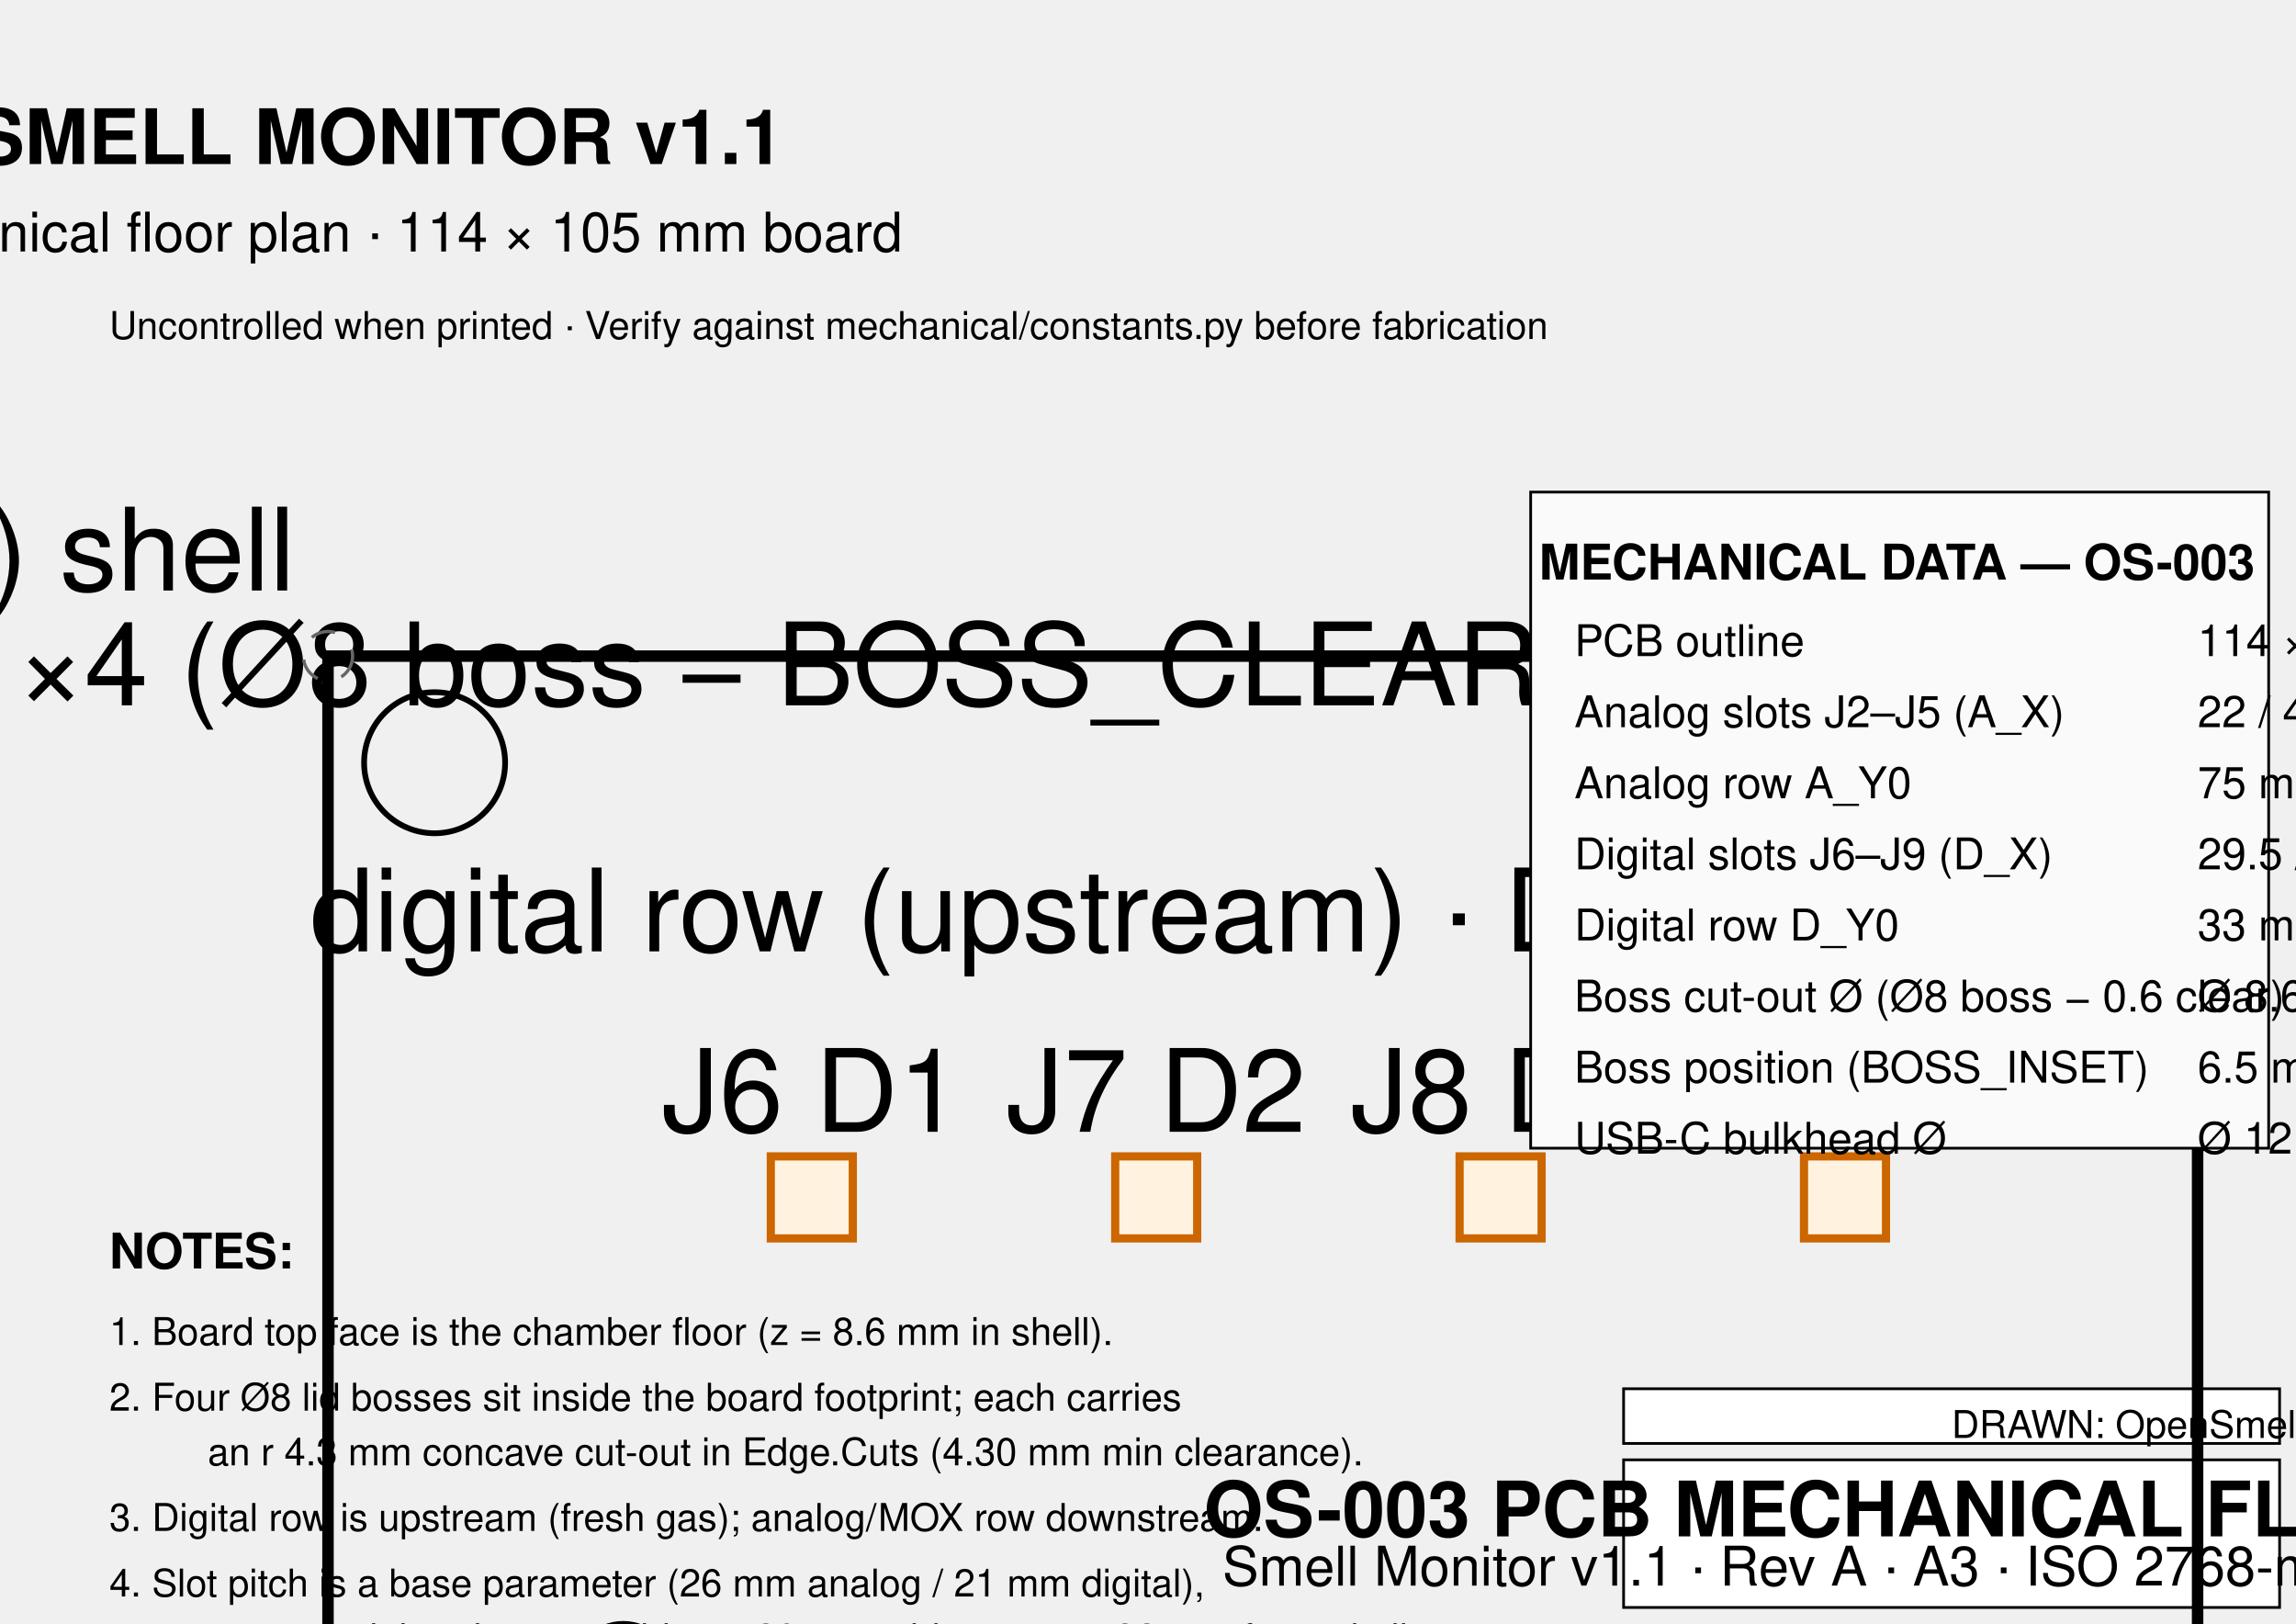
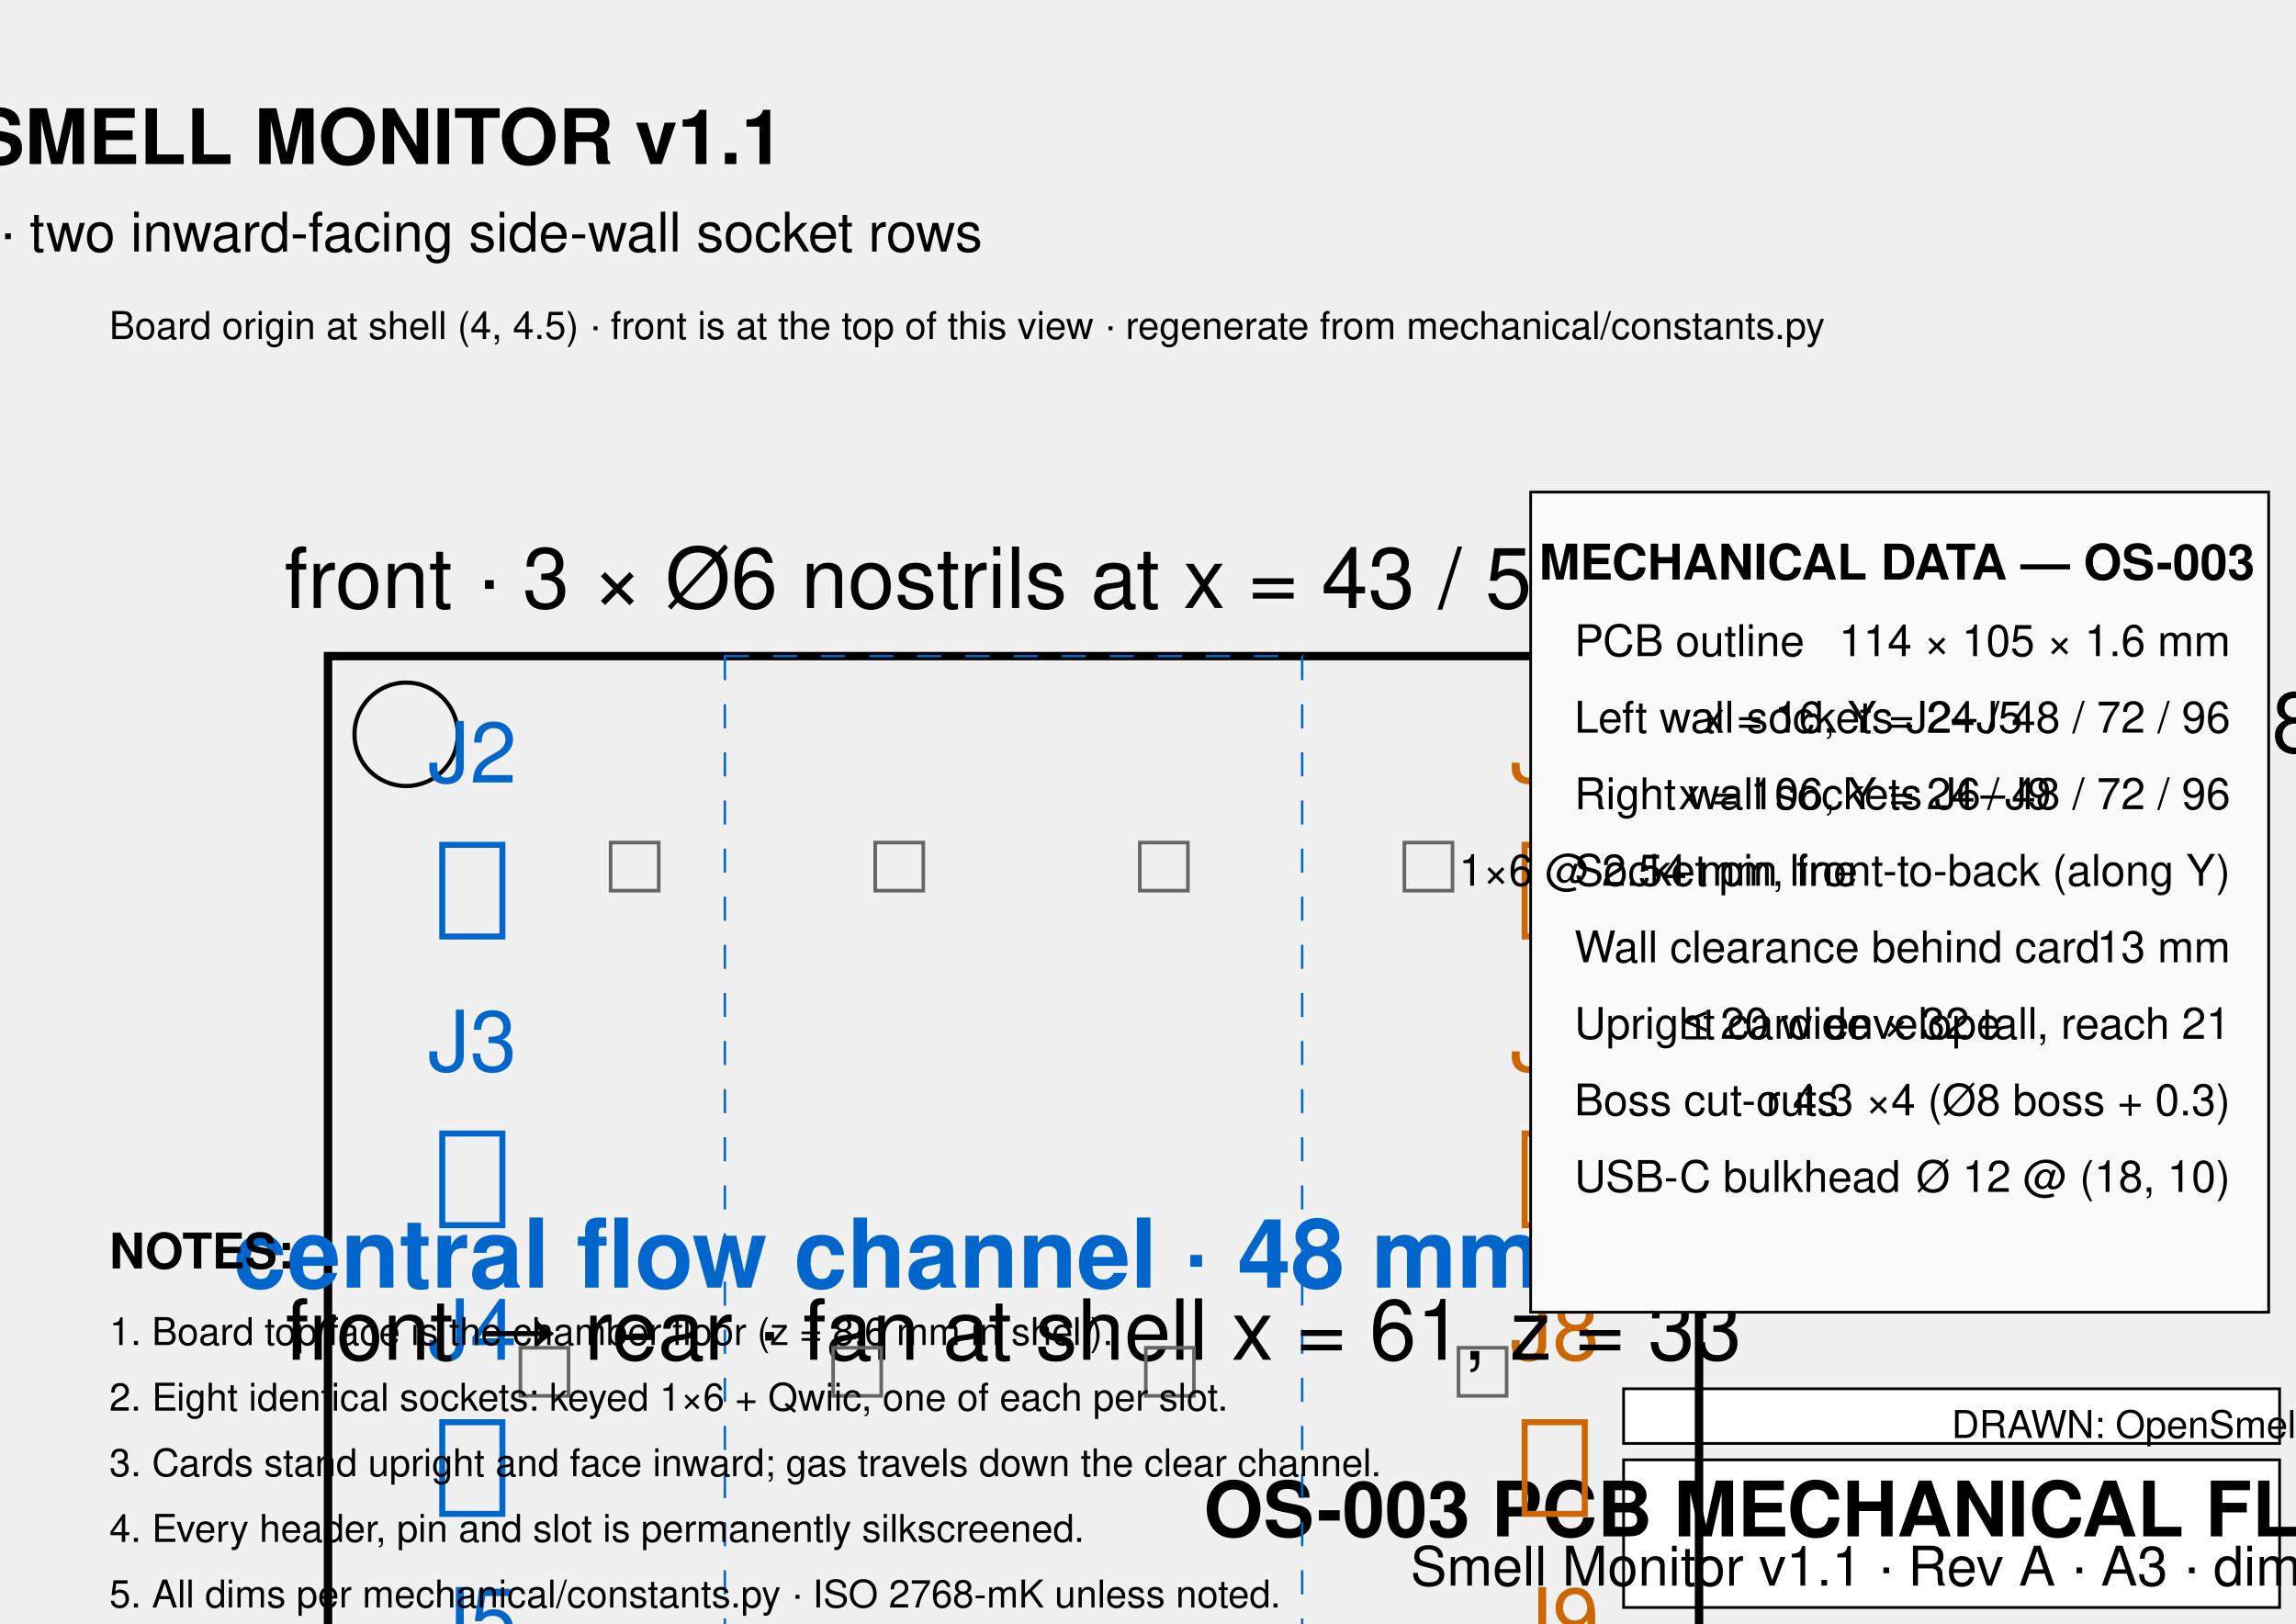
<svg xmlns="http://www.w3.org/2000/svg" width="420mm" height="297mm" viewBox="0 0 420 297" font-family="Helvetica, Arial, sans-serif">
  <defs>
    <style>
      .title { font-size: 14px; font-weight: bold; text-anchor: middle; }
      .sub   { font-size: 10px; text-anchor: middle; }
      .tiny  { font-size: 7px; }
      .label { font-size: 8px; font-weight: bold; text-anchor: middle; }
-       .dim   { font-size: 7px; fill: #1a1a1a; text-anchor: middle; }
+       .val   { font-size: 8px; text-anchor: middle; fill: #0066cc; }
+       .line  { stroke: #000; stroke-width: 0.35; fill: none; }
+       .bold  { stroke: #000; stroke-width: 0.7; fill: none; }
+       .flow  { stroke: #0066cc; stroke-width: 2; fill: none; marker-end: url(#arr); }
+       .box   { stroke: #000; stroke-width: 0.5; fill: #fff; }
      .hdr   { font-size: 9px; font-weight: bold; }
      .cell  { font-size: 8px; }
-       .line  { stroke: #000; stroke-width: 0.35; fill: none; }
-       .bold  { stroke: #000; stroke-width: 0.7; fill: none; }
-       .cent  { stroke: #666; stroke-width: 0.2; stroke-dasharray: 1.5,1.5; fill: none; }
-       .diml  { stroke: #000; stroke-width: 0.2; fill: none; marker-end: url(#arr); }
-       .arr   { fill: #000; }
    </style>
-     <marker id="arr" markerWidth="6" markerHeight="6" refX="5" refY="3" orient="auto">
-       <polygon points="0,0 6,3 0,6" />
+     <marker id="arr" markerWidth="7" markerHeight="7" refX="6" refY="3.5" orient="auto">
+       <polygon points="0,0 7,3.5 0,7" fill="#0066cc" />
    </marker>
  </defs>
  <rect x="297" y="267" width="120" height="27" stroke="#000" stroke-width="0.5" fill="#fff" />
  <text x="357" y="281" class="title">OS-003  PCB MECHANICAL FLOOR PLAN</text>
-   <text x="357" y="290" class="sub">Smell Monitor v1.1 · Rev A · A3 · ISO 2768-mK · dims in mm</text>
+   <text x="357" y="290" class="sub">Smell Monitor v1.1 · Rev A · A3 · dims in mm</text>
  <rect x="297" y="254" width="120" height="10" stroke="#000" stroke-width="0.5" fill="#fff" />
-   <text x="357" y="263" class="tiny">DRAWN: OpenSmell  CHECK: —  DATE: 2026-11-20  SCALE: 1:1  DWG NO: OS-003</text>
+   <text x="357" y="263" class="tiny">DRAWN: OpenSmell  CHECK: —  SCALE: NTS  DWG NO: OS-003</text>
  <text x="20" y="30" class="title">OPENSMELL · SMELL MONITOR v1.1</text>
-   <text x="20" y="46" class="sub">Sheet OS-003 · PCB mechanical floor plan · 114 × 105 mm board</text>
-   <text x="20" y="62" class="tiny">Uncontrolled when printed · Verify against mechanical/constants.py before fabrication</text>
-   <g transform="translate(60,120) scale(3)">
+   <text x="20" y="46" class="sub">PCB floor plan · 114 × 105 mm · two inward-facing side-wall socket rows</text>
+   <text x="20" y="62" class="tiny">Board origin at shell (4, 4.5) · front is at the top of this view · regenerate from mechanical/constants.py</text>
+   <g transform="translate(60,120) scale(2.2)">
    <rect x="0" y="0" width="114" height="105" class="bold" />
-     <text x="57" y="113" class="label">PCB 114 × 105 × 1.6 mm (top face = chamber floor)</text>
    <circle cx="6.5" cy="6.5" r="4.3" class="line" />
+     <circle cx="6.5" cy="98.5" r="4.3" class="line" />
    <circle cx="107.5" cy="6.5" r="4.3" class="line" />
-     <circle cx="6.5" cy="98.5" r="4.3" class="line" />
    <circle cx="107.5" cy="98.5" r="4.3" class="line" />
-     <text x="6.5" y="3" class="tiny" text-anchor="middle">r 4.3 boss cut-out ×4 (Ø8 boss − BOSS_CLEAR 0.3)</text>
-     <g stroke="#0066cc" stroke-width="0.5" fill="#eef6ff">
-       <rect x="19.5" y="72.5" width="5" height="5" />
-       <rect x="45.5" y="72.5" width="5" height="5" />
-       <rect x="71.5" y="72.5" width="5" height="5" />
-       <rect x="97.5" y="72.5" width="5" height="5" />
-     </g>
-     <text x="22" y="71" class="tiny" text-anchor="middle">J2 A1</text>
-     <text x="48" y="71" class="tiny" text-anchor="middle">J3 A2</text>
-     <text x="74" y="71" class="tiny" text-anchor="middle">J4 A3</text>
-     <text x="100" y="71" class="tiny" text-anchor="middle">J5 A4</text>
-     <text x="22" y="96" class="tiny" text-anchor="middle">analog row · A_Y0=75</text>
-     <g stroke="#cc6600" stroke-width="0.5" fill="#fff3e0">
-       <rect x="27" y="30.5" width="5" height="5" />
-       <rect x="48" y="30.5" width="5" height="5" />
-       <rect x="69" y="30.5" width="5" height="5" />
-       <rect x="90" y="30.5" width="5" height="5" />
-     </g>
-     <text x="29.5" y="29" class="tiny" text-anchor="middle">J6 D1</text>
-     <text x="50.5" y="29" class="tiny" text-anchor="middle">J7 D2</text>
-     <text x="71.5" y="29" class="tiny" text-anchor="middle">J8 D3</text>
-     <text x="92.5" y="29" class="tiny" text-anchor="middle">J9 D4</text>
-     <text x="50" y="18" class="tiny" text-anchor="middle">digital row (upstream) · D_Y0=33</text>
-     <circle cx="18" cy="62" r="3" class="line" />
-     <text x="18" y="67" class="tiny" text-anchor="middle">Ø12 USB-C bulkhead</text>
-     <circle cx="0" cy="0" r="1.5" class="cent" />
-     <text x="-2" y="-4" class="tiny" text-anchor="end">board origin (4, 4.5) shell</text>
-     <text x="3" y="102" class="tiny" text-anchor="start">Ø8 lid boss cut-outs at board corners</text>
-     <text x="3" y="108" class="tiny" text-anchor="start">4 × M3 heat-set inserts, lid screw-down</text>
+     <text x="57" y="-4" class="tiny" text-anchor="middle">front · 3 × Ø6 nostrils at x = 43 / 57 / 71</text>
+     <rect x="9.5" y="15.69" width="5" height="7.62" stroke="#0066cc" stroke-width="0.5" fill="none" />
+     <text x="12" y="10.5" class="tiny" text-anchor="middle" fill="#0066cc">J2</text>
+     <rect x="9.5" y="39.69" width="5" height="7.62" stroke="#0066cc" stroke-width="0.5" fill="none" />
+     <text x="12" y="34.5" class="tiny" text-anchor="middle" fill="#0066cc">J3</text>
+     <rect x="9.5" y="63.69" width="5" height="7.62" stroke="#0066cc" stroke-width="0.5" fill="none" />
+     <text x="12" y="58.5" class="tiny" text-anchor="middle" fill="#0066cc">J4</text>
+     <rect x="9.5" y="87.69" width="5" height="7.62" stroke="#0066cc" stroke-width="0.5" fill="none" />
+     <text x="12" y="82.5" class="tiny" text-anchor="middle" fill="#0066cc">J5</text>
+     <text x="12" y="113" class="tiny" text-anchor="middle">left wall (J2–J5)</text>
+     <rect x="99.5" y="15.69" width="5" height="7.62" stroke="#cc6600" stroke-width="0.5" fill="none" />
+     <text x="102" y="10.5" class="tiny" text-anchor="middle" fill="#cc6600">J6</text>
+     <rect x="99.5" y="39.69" width="5" height="7.62" stroke="#cc6600" stroke-width="0.5" fill="none" />
+     <text x="102" y="34.5" class="tiny" text-anchor="middle" fill="#cc6600">J7</text>
+     <rect x="99.5" y="63.69" width="5" height="7.62" stroke="#cc6600" stroke-width="0.5" fill="none" />
+     <text x="102" y="58.5" class="tiny" text-anchor="middle" fill="#cc6600">J8</text>
+     <rect x="99.5" y="87.69" width="5" height="7.62" stroke="#cc6600" stroke-width="0.5" fill="none" />
+     <text x="102" y="82.5" class="tiny" text-anchor="middle" fill="#cc6600">J9</text>
+     <text x="102" y="113" class="tiny" text-anchor="middle">right wall (J6–J9)</text>
+     <rect x="33" y="0" width="48" height="105" stroke="#0066cc" stroke-width="0.2" stroke-dasharray="2,2" fill="none" />
+     <text x="57" y="52.5" class="label" fill="#0066cc">central flow channel · 48 mm clear</text>
+     <text x="57" y="58.5" class="tiny" text-anchor="middle">front → rear · fan at shell x = 61, z = 33</text>
+     <rect x="16" y="57.5" width="4" height="4" stroke="#666" stroke-width="0.3" fill="none" />
+     <rect x="42" y="57.5" width="4" height="4" stroke="#666" stroke-width="0.3" fill="none" />
+     <rect x="68" y="57.5" width="4" height="4" stroke="#666" stroke-width="0.3" fill="none" />
+     <rect x="94" y="57.5" width="4" height="4" stroke="#666" stroke-width="0.3" fill="none" />
+     <rect x="23.5" y="15.5" width="4" height="4" stroke="#666" stroke-width="0.3" fill="none" />
+     <rect x="45.5" y="15.5" width="4" height="4" stroke="#666" stroke-width="0.3" fill="none" />
+     <rect x="67.5" y="15.5" width="4" height="4" stroke="#666" stroke-width="0.3" fill="none" />
+     <rect x="89.5" y="15.5" width="4" height="4" stroke="#666" stroke-width="0.3" fill="none" />
+     <text x="120" y="8" class="tiny">Qwiic J11–J18 ×8 · SDA/SCL on mux channels 0–7</text>
  </g>
-   <g transform="translate(280, 90)">
-     <rect x="0" y="0" width="135" height="120" stroke="#000" stroke-width="0.5" fill="#fafafa" />
+   <g transform="translate(280,90)">
+     <rect x="0" y="0" width="135" height="150" stroke="#000" stroke-width="0.5" fill="#fafafa" />
    <text x="67" y="16" class="hdr" text-anchor="middle">MECHANICAL DATA — OS-003</text>
    <text x="8" y="30" class="cell">PCB outline</text>
-     <text x="122" y="30" class="cell">114 × 105 × 1.6 mm</text>
-     <text x="8" y="43" class="cell">Analog slots J2–J5 (A_X)</text>
-     <text x="122" y="43" class="cell">22 / 48 / 74 / 100 mm</text>
-     <text x="8" y="56" class="cell">Analog row A_Y0</text>
-     <text x="122" y="56" class="cell">75 mm</text>
-     <text x="8" y="69" class="cell">Digital slots J6–J9 (D_X)</text>
-     <text x="122" y="69" class="cell">29.5 / 50.5 / 71.5 / 92.5 mm</text>
-     <text x="8" y="82" class="cell">Digital row D_Y0</text>
-     <text x="122" y="82" class="cell">33 mm</text>
-     <text x="8" y="95" class="cell">Boss cut-out Ø (Ø8 boss − 0.6 clear)</text>
-     <text x="122" y="95" class="cell">Ø 8.6 mm (r 4.3)</text>
-     <text x="8" y="108" class="cell">Boss position (BOSS_INSET)</text>
-     <text x="122" y="108" class="cell">6.5 mm from corners</text>
-     <text x="8" y="121" class="cell">USB-C bulkhead Ø</text>
-     <text x="122" y="121" class="cell">Ø 12 mm @ (18, 10)</text>
+     <text x="128" y="30" class="cell" text-anchor="end">114 × 105 × 1.6 mm</text>
+     <text x="8" y="44" class="cell">Left wall sockets J2–J5</text>
+     <text x="128" y="44" class="cell" text-anchor="end">x = 16, Y = 24 / 48 / 72 / 96</text>
+     <text x="8" y="58" class="cell">Right wall sockets J6–J9</text>
+     <text x="128" y="58" class="cell" text-anchor="end">x = 106, Y = 24 / 48 / 72 / 96</text>
+     <text x="8" y="72" class="cell">Socket pin line</text>
+     <text x="128" y="72" class="cell" text-anchor="end">1×6 @ 2.54 mm, front-to-back (along Y)</text>
+     <text x="8" y="86" class="cell">Wall clearance behind card</text>
+     <text x="128" y="86" class="cell" text-anchor="end">13 mm</text>
+     <text x="8" y="100" class="cell">Upright card envelope</text>
+     <text x="128" y="100" class="cell" text-anchor="end">≤ 20 wide × 32 tall, reach 21</text>
+     <text x="8" y="114" class="cell">Boss cut-outs</text>
+     <text x="128" y="114" class="cell" text-anchor="end">r 4.3 ×4 (Ø8 boss + 0.3)</text>
+     <text x="8" y="128" class="cell">USB-C bulkhead</text>
+     <text x="128" y="128" class="cell" text-anchor="end">Ø 12 @ (18, 10)</text>
  </g>
-   <g transform="translate(20, 220)">
+   <g transform="translate(20,220)">
    <text x="0" y="12" class="hdr">NOTES:</text>
    <text x="0" y="26" class="tiny">1. Board top face is the chamber floor (z = 8.6 mm in shell).</text>
-     <text x="0" y="38" class="tiny">2. Four Ø8 lid bosses sit inside the board footprint; each carries</text>
-     <text x="18" y="48" class="tiny">   an r 4.3 mm concave cut-out in Edge.Cuts (4.30 mm min clearance).</text>
-     <text x="0" y="60" class="tiny">3. Digital row is upstream (fresh gas); analog/MOX row downstream.</text>
-     <text x="0" y="72" class="tiny">4. Slot pitch is a base parameter (26 mm analog / 21 mm digital),</text>
-     <text x="18" y="82" class="tiny">   not a module rule — cartridge ≤ 20 mm wide, stops ≤ 32 mm from pin line.</text>
-     <text x="0" y="94" class="tiny">5. All dims per mechanical/constants.py · ISO 2768-mK unless noted.</text>
-     <text x="0" y="106" class="tiny">6. Source: mechanical/constants.py · regenerate from parametric model.</text>
+     <text x="0" y="38" class="tiny">2. Eight identical sockets: keyed 1×6 + Qwiic, one of each per slot.</text>
+     <text x="0" y="50" class="tiny">3. Cards stand upright and face inward; gas travels down the clear channel.</text>
+     <text x="0" y="62" class="tiny">4. Every header, pin and slot is permanently silkscreened.</text>
+     <text x="0" y="74" class="tiny">5. All dims per mechanical/constants.py · ISO 2768-mK unless noted.</text>
  </g>
</svg>
